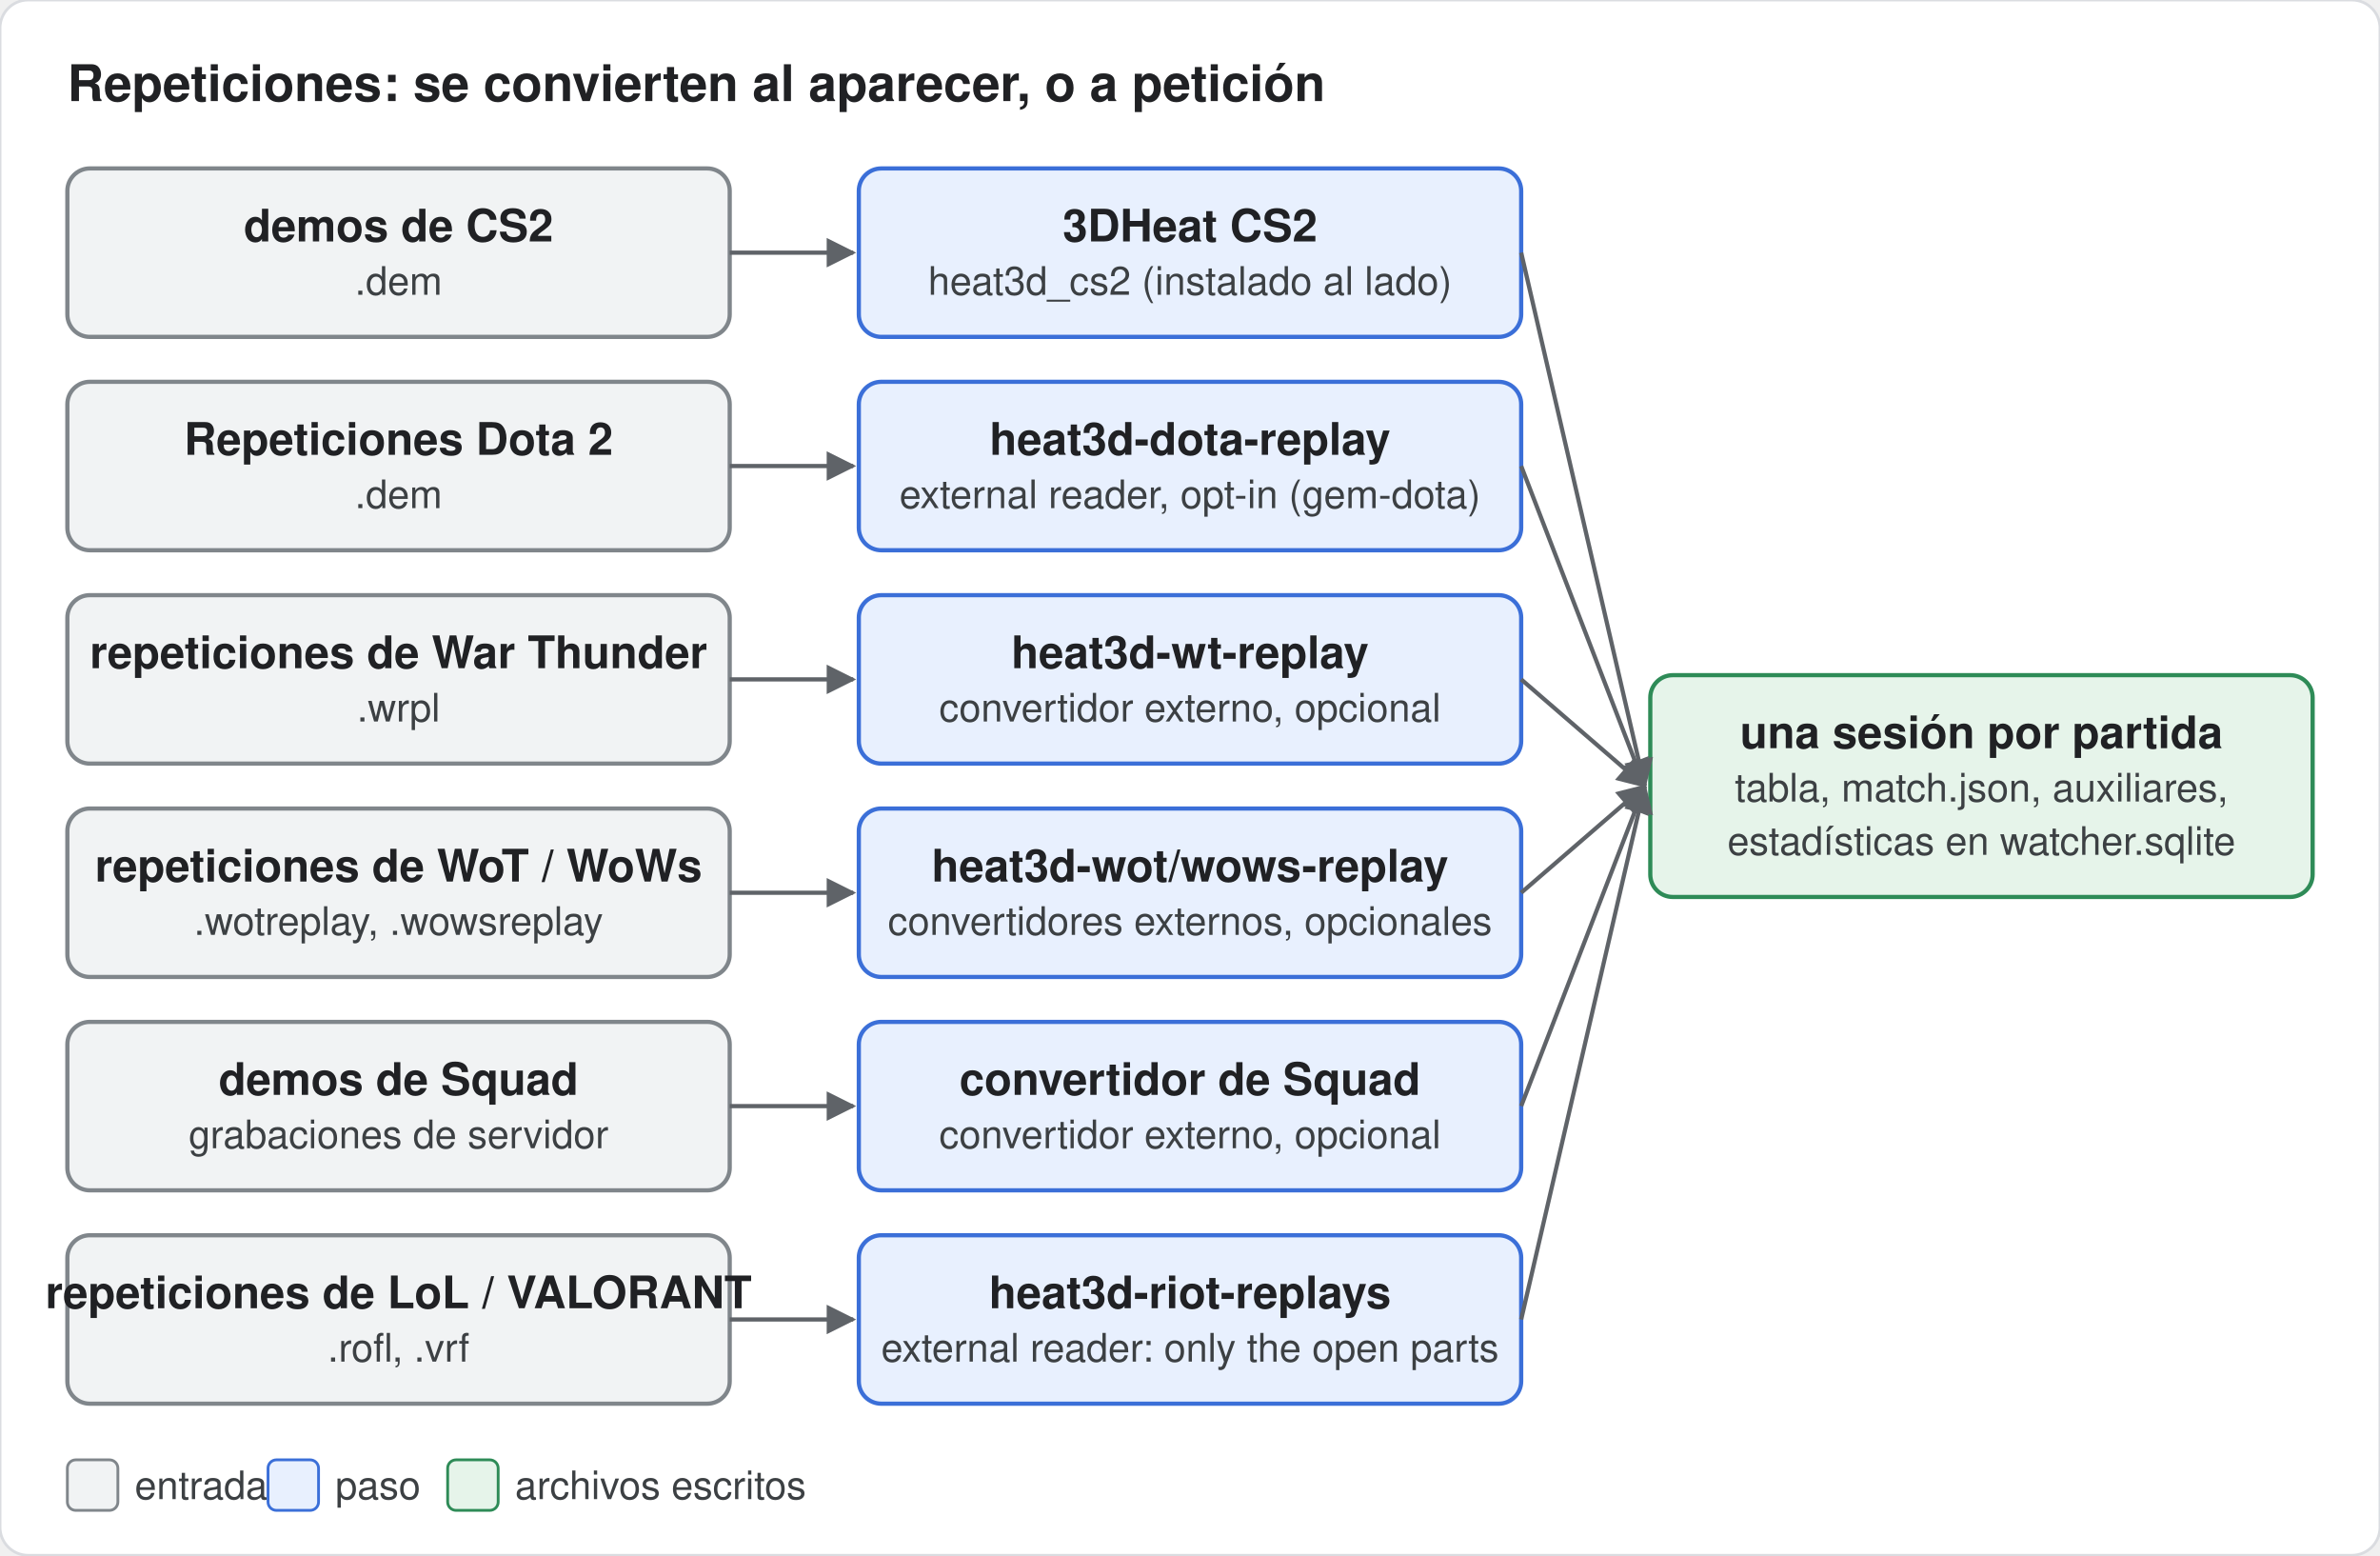
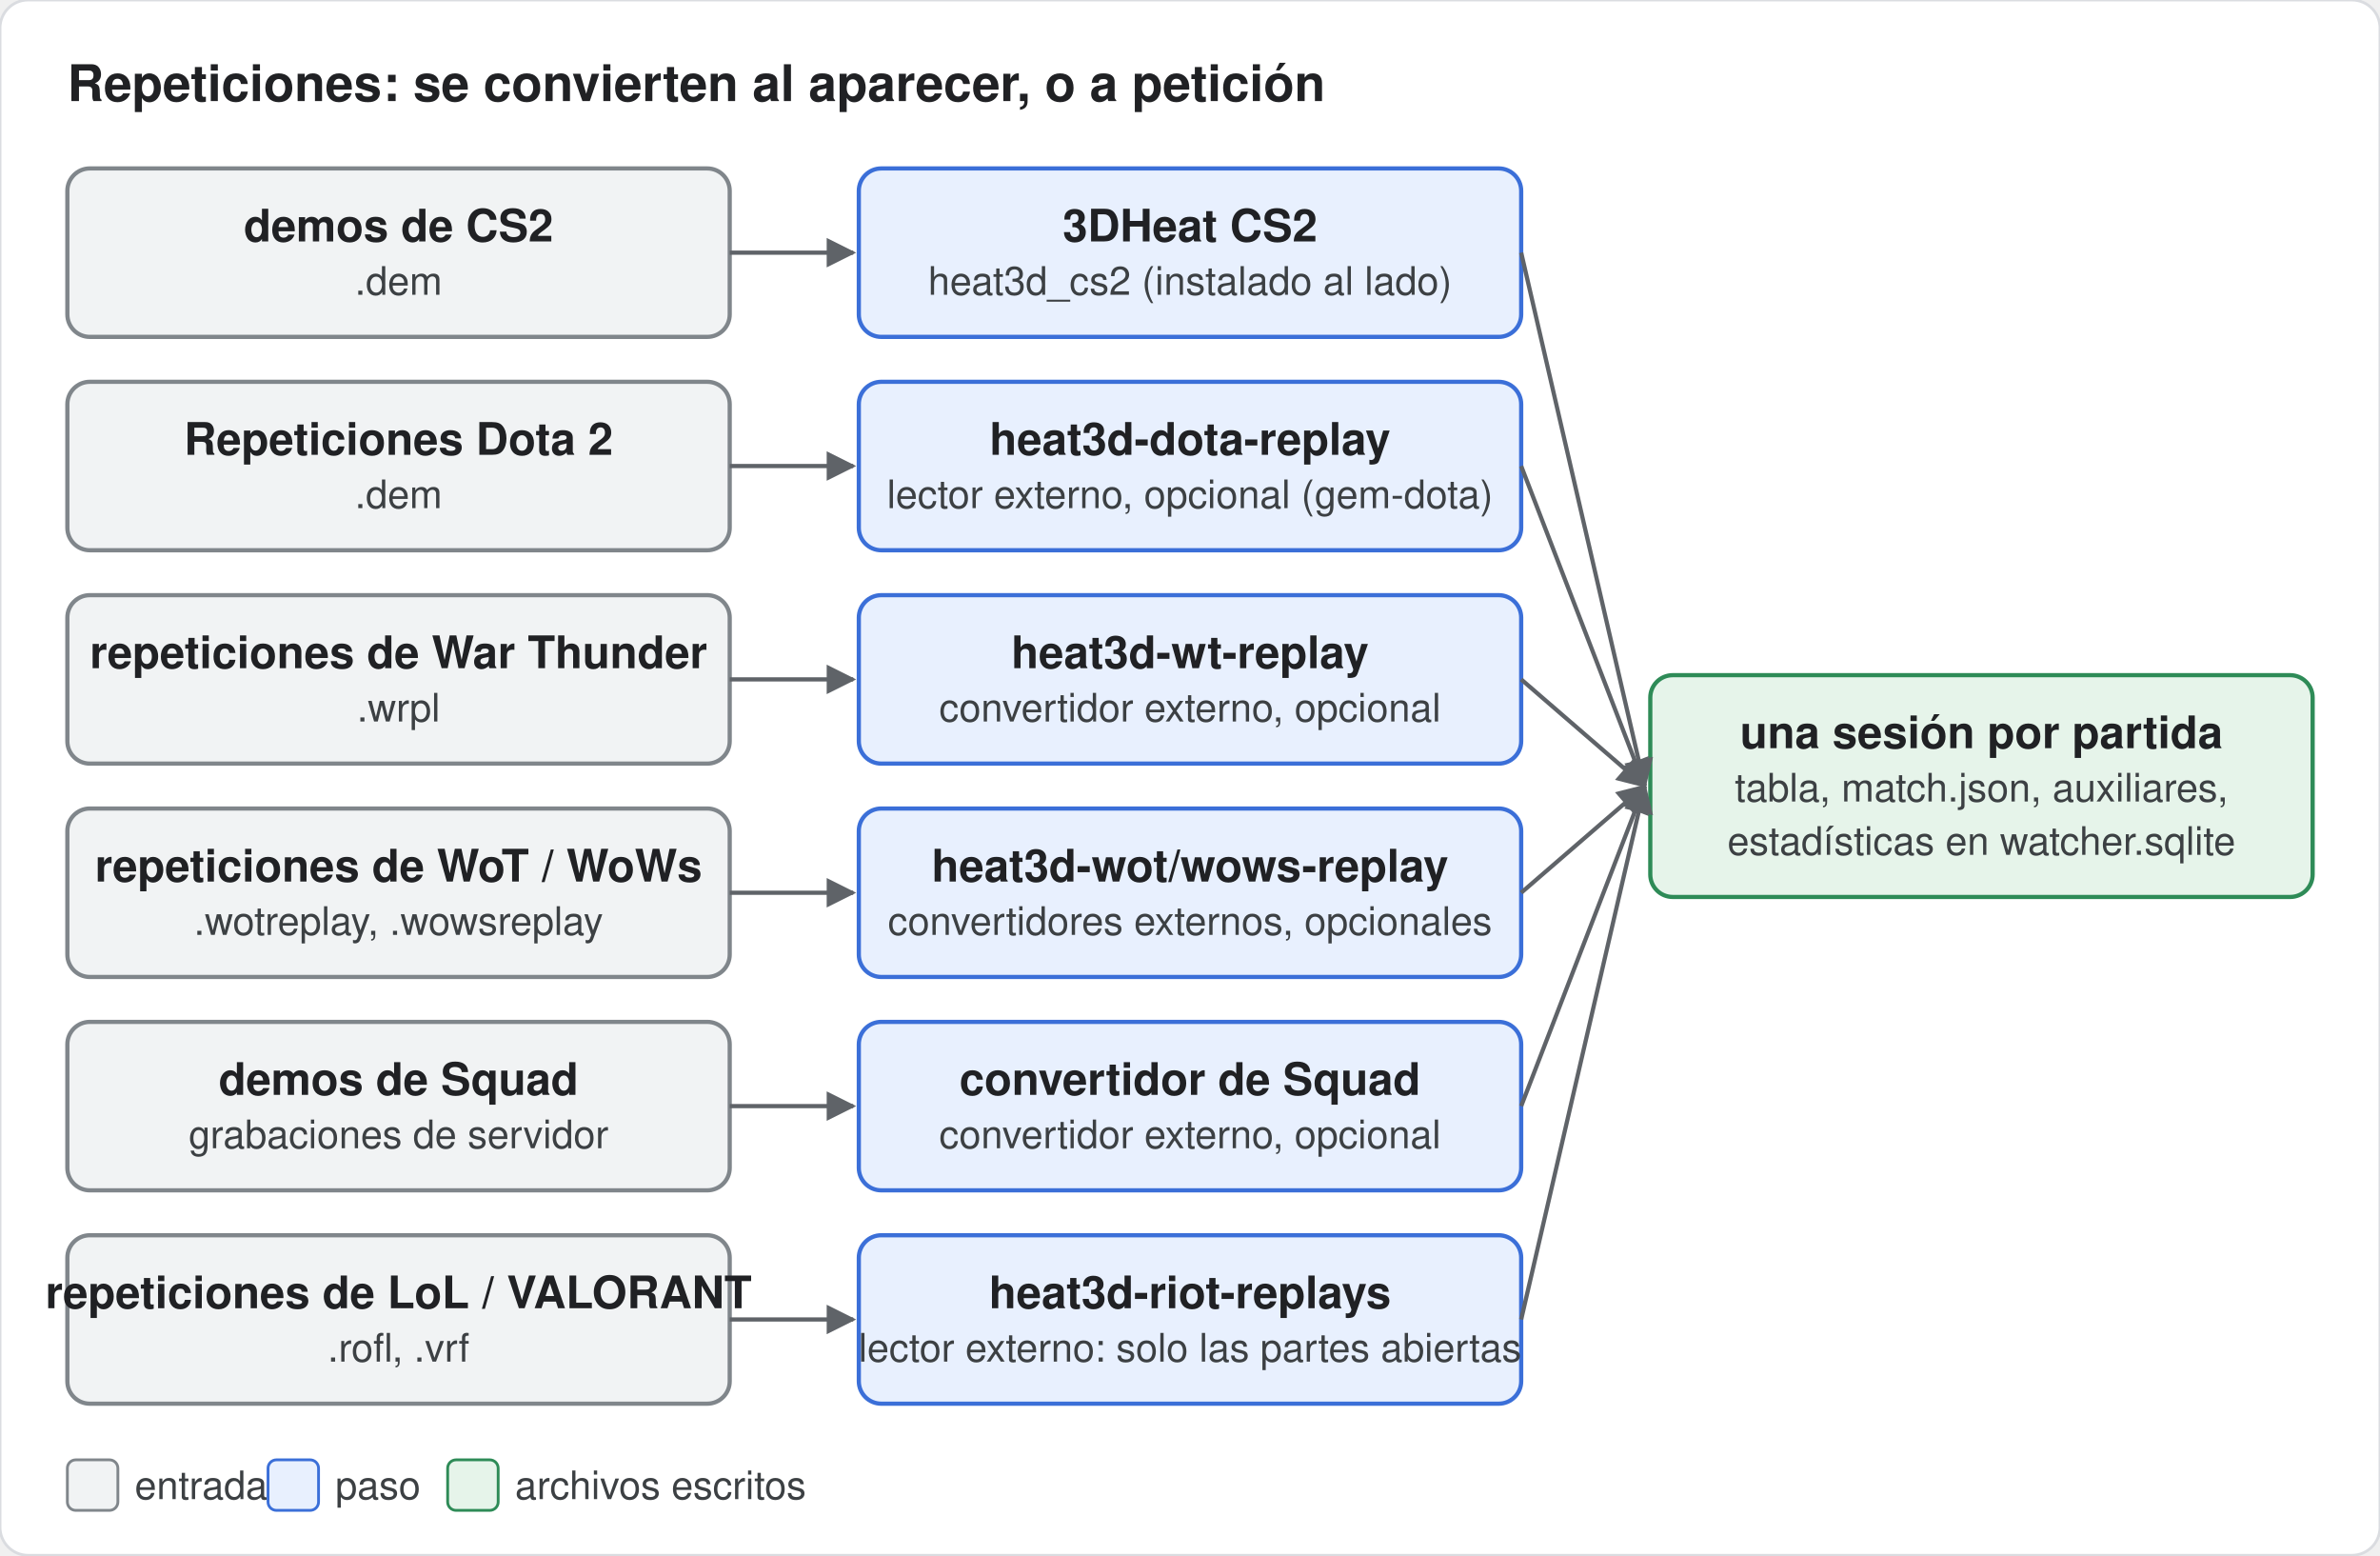
<svg xmlns="http://www.w3.org/2000/svg" width="848" height="554" viewBox="0 0 848 554" font-family="Segoe UI,Helvetica,Arial,sans-serif" role="img" aria-label="Replays: converted when they appear, or on request">
  <defs>
    <marker id="a" viewBox="0 0 10 10" refX="9" refY="5" markerWidth="7" markerHeight="7" orient="auto">
      <path d="M0,0 L10,5 L0,10 z" fill="#5f6368" />
    </marker>
  </defs>
  <rect width="848" height="554" rx="10" fill="#ffffff" stroke="#dadce0" />
  <text x="24" y="36" font-size="18" font-weight="600" fill="#202124">Repeticiones: se convierten al aparecer, o a petición</text>
  <rect x="24" y="60.0" width="236" height="60" rx="8" fill="#f1f3f4" stroke="#80868b" stroke-width="1.5" />
  <text x="142.0" y="86.0" text-anchor="middle" font-weight="600" font-size="16" fill="#202124">demos de CS2</text>
  <text x="142.0" y="105.0" text-anchor="middle" font-size="14" fill="#3c4043">.dem</text>
  <rect x="24" y="136.0" width="236" height="60" rx="8" fill="#f1f3f4" stroke="#80868b" stroke-width="1.5" />
  <text x="142.0" y="162.0" text-anchor="middle" font-weight="600" font-size="16" fill="#202124">Repeticiones Dota 2</text>
  <text x="142.0" y="181.0" text-anchor="middle" font-size="14" fill="#3c4043">.dem</text>
  <rect x="24" y="212.0" width="236" height="60" rx="8" fill="#f1f3f4" stroke="#80868b" stroke-width="1.5" />
  <text x="142.0" y="238.0" text-anchor="middle" font-weight="600" font-size="16" fill="#202124">repeticiones de War Thunder</text>
  <text x="142.0" y="257.0" text-anchor="middle" font-size="14" fill="#3c4043">.wrpl</text>
  <rect x="24" y="288.0" width="236" height="60" rx="8" fill="#f1f3f4" stroke="#80868b" stroke-width="1.5" />
  <text x="142.0" y="314.0" text-anchor="middle" font-weight="600" font-size="16" fill="#202124">repeticiones de WoT / WoWs</text>
  <text x="142.0" y="333.0" text-anchor="middle" font-size="14" fill="#3c4043">.wotreplay, .wowsreplay</text>
  <rect x="24" y="364.0" width="236" height="60" rx="8" fill="#f1f3f4" stroke="#80868b" stroke-width="1.5" />
  <text x="142.0" y="390.0" text-anchor="middle" font-weight="600" font-size="16" fill="#202124">demos de Squad</text>
  <text x="142.0" y="409.0" text-anchor="middle" font-size="14" fill="#3c4043">grabaciones de servidor</text>
  <rect x="24" y="440.0" width="236" height="60" rx="8" fill="#f1f3f4" stroke="#80868b" stroke-width="1.5" />
  <text x="142.0" y="466.0" text-anchor="middle" font-weight="600" font-size="16" fill="#202124">repeticiones de LoL / VALORANT</text>
  <text x="142.0" y="485.0" text-anchor="middle" font-size="14" fill="#3c4043">.rofl, .vrf</text>
  <rect x="306" y="60.0" width="236" height="60" rx="8" fill="#e8f0fe" stroke="#3b6fd8" stroke-width="1.5" />
  <text x="424.0" y="86.0" text-anchor="middle" font-weight="600" font-size="16" fill="#202124">3DHeat CS2</text>
  <text x="424.0" y="105.0" text-anchor="middle" font-size="14" fill="#3c4043">heat3d_cs2 (instalado al lado)</text>
  <rect x="306" y="136.0" width="236" height="60" rx="8" fill="#e8f0fe" stroke="#3b6fd8" stroke-width="1.5" />
  <text x="424.0" y="162.0" text-anchor="middle" font-weight="600" font-size="16" fill="#202124">heat3d-dota-replay</text>
-   <text x="424.0" y="181.0" text-anchor="middle" font-size="14" fill="#3c4043">external reader, opt-in (gem-dota)</text>
+   <text x="424.0" y="181.0" text-anchor="middle" font-size="14" fill="#3c4043">lector externo, opcional (gem-dota)</text>
  <rect x="306" y="212.0" width="236" height="60" rx="8" fill="#e8f0fe" stroke="#3b6fd8" stroke-width="1.5" />
  <text x="424.0" y="238.0" text-anchor="middle" font-weight="600" font-size="16" fill="#202124">heat3d-wt-replay</text>
  <text x="424.0" y="257.0" text-anchor="middle" font-size="14" fill="#3c4043">convertidor externo, opcional</text>
  <rect x="306" y="288.0" width="236" height="60" rx="8" fill="#e8f0fe" stroke="#3b6fd8" stroke-width="1.5" />
  <text x="424.0" y="314.0" text-anchor="middle" font-weight="600" font-size="16" fill="#202124">heat3d-wot/wows-replay</text>
  <text x="424.0" y="333.0" text-anchor="middle" font-size="14" fill="#3c4043">convertidores externos, opcionales</text>
  <rect x="306" y="364.0" width="236" height="60" rx="8" fill="#e8f0fe" stroke="#3b6fd8" stroke-width="1.5" />
  <text x="424.0" y="390.0" text-anchor="middle" font-weight="600" font-size="16" fill="#202124">convertidor de Squad</text>
  <text x="424.0" y="409.0" text-anchor="middle" font-size="14" fill="#3c4043">convertidor externo, opcional</text>
  <rect x="306" y="440.0" width="236" height="60" rx="8" fill="#e8f0fe" stroke="#3b6fd8" stroke-width="1.5" />
  <text x="424.0" y="466.0" text-anchor="middle" font-weight="600" font-size="16" fill="#202124">heat3d-riot-replays</text>
-   <text x="424.0" y="485.0" text-anchor="middle" font-size="14" fill="#3c4043">external reader: only the open parts</text>
+   <text x="424.0" y="485.0" text-anchor="middle" font-size="14" fill="#3c4043">lector externo: solo las partes abiertas</text>
  <rect x="588" y="240.5" width="236" height="79" rx="8" fill="#e6f4ea" stroke="#2e8b57" stroke-width="1.5" />
  <text x="706.0" y="266.5" text-anchor="middle" font-weight="600" font-size="16" fill="#202124">una sesión por partida</text>
  <text x="706.0" y="285.5" text-anchor="middle" font-size="14" fill="#3c4043">tabla, match.json, auxiliares,</text>
  <text x="706.0" y="304.5" text-anchor="middle" font-size="14" fill="#3c4043">estadísticas en watcher.sqlite</text>
  <line x1="260" y1="90.0" x2="304" y2="90.0" stroke="#5f6368" stroke-width="1.5" marker-end="url(#a)" />
  <line x1="260" y1="166.0" x2="304" y2="166.0" stroke="#5f6368" stroke-width="1.5" marker-end="url(#a)" />
  <line x1="260" y1="242.0" x2="304" y2="242.0" stroke="#5f6368" stroke-width="1.5" marker-end="url(#a)" />
  <line x1="260" y1="318.0" x2="304" y2="318.0" stroke="#5f6368" stroke-width="1.5" marker-end="url(#a)" />
  <line x1="260" y1="394.0" x2="304" y2="394.0" stroke="#5f6368" stroke-width="1.5" marker-end="url(#a)" />
  <line x1="260" y1="470.0" x2="304" y2="470.0" stroke="#5f6368" stroke-width="1.5" marker-end="url(#a)" />
  <line x1="542" y1="90.0" x2="586" y2="280.0" stroke="#5f6368" stroke-width="1.5" marker-end="url(#a)" />
  <line x1="542" y1="166.0" x2="586" y2="280.0" stroke="#5f6368" stroke-width="1.5" marker-end="url(#a)" />
  <line x1="542" y1="242.0" x2="586" y2="280.0" stroke="#5f6368" stroke-width="1.5" marker-end="url(#a)" />
  <line x1="542" y1="318.0" x2="586" y2="280.0" stroke="#5f6368" stroke-width="1.5" marker-end="url(#a)" />
  <line x1="542" y1="394.0" x2="586" y2="280.0" stroke="#5f6368" stroke-width="1.5" marker-end="url(#a)" />
  <line x1="542" y1="470.0" x2="586" y2="280.0" stroke="#5f6368" stroke-width="1.5" marker-end="url(#a)" />
  <rect x="24" y="520" width="18" height="18" rx="3" fill="#f1f3f4" stroke="#80868b" />
  <text x="48" y="534" font-size="14" fill="#3c4043">entrada</text>
  <rect x="95.5" y="520" width="18" height="18" rx="3" fill="#e8f0fe" stroke="#3b6fd8" />
  <text x="119.5" y="534" font-size="14" fill="#3c4043">paso</text>
  <rect x="159.5" y="520" width="18" height="18" rx="3" fill="#e6f4ea" stroke="#2e8b57" />
  <text x="183.5" y="534" font-size="14" fill="#3c4043">archivos escritos</text>
</svg>
